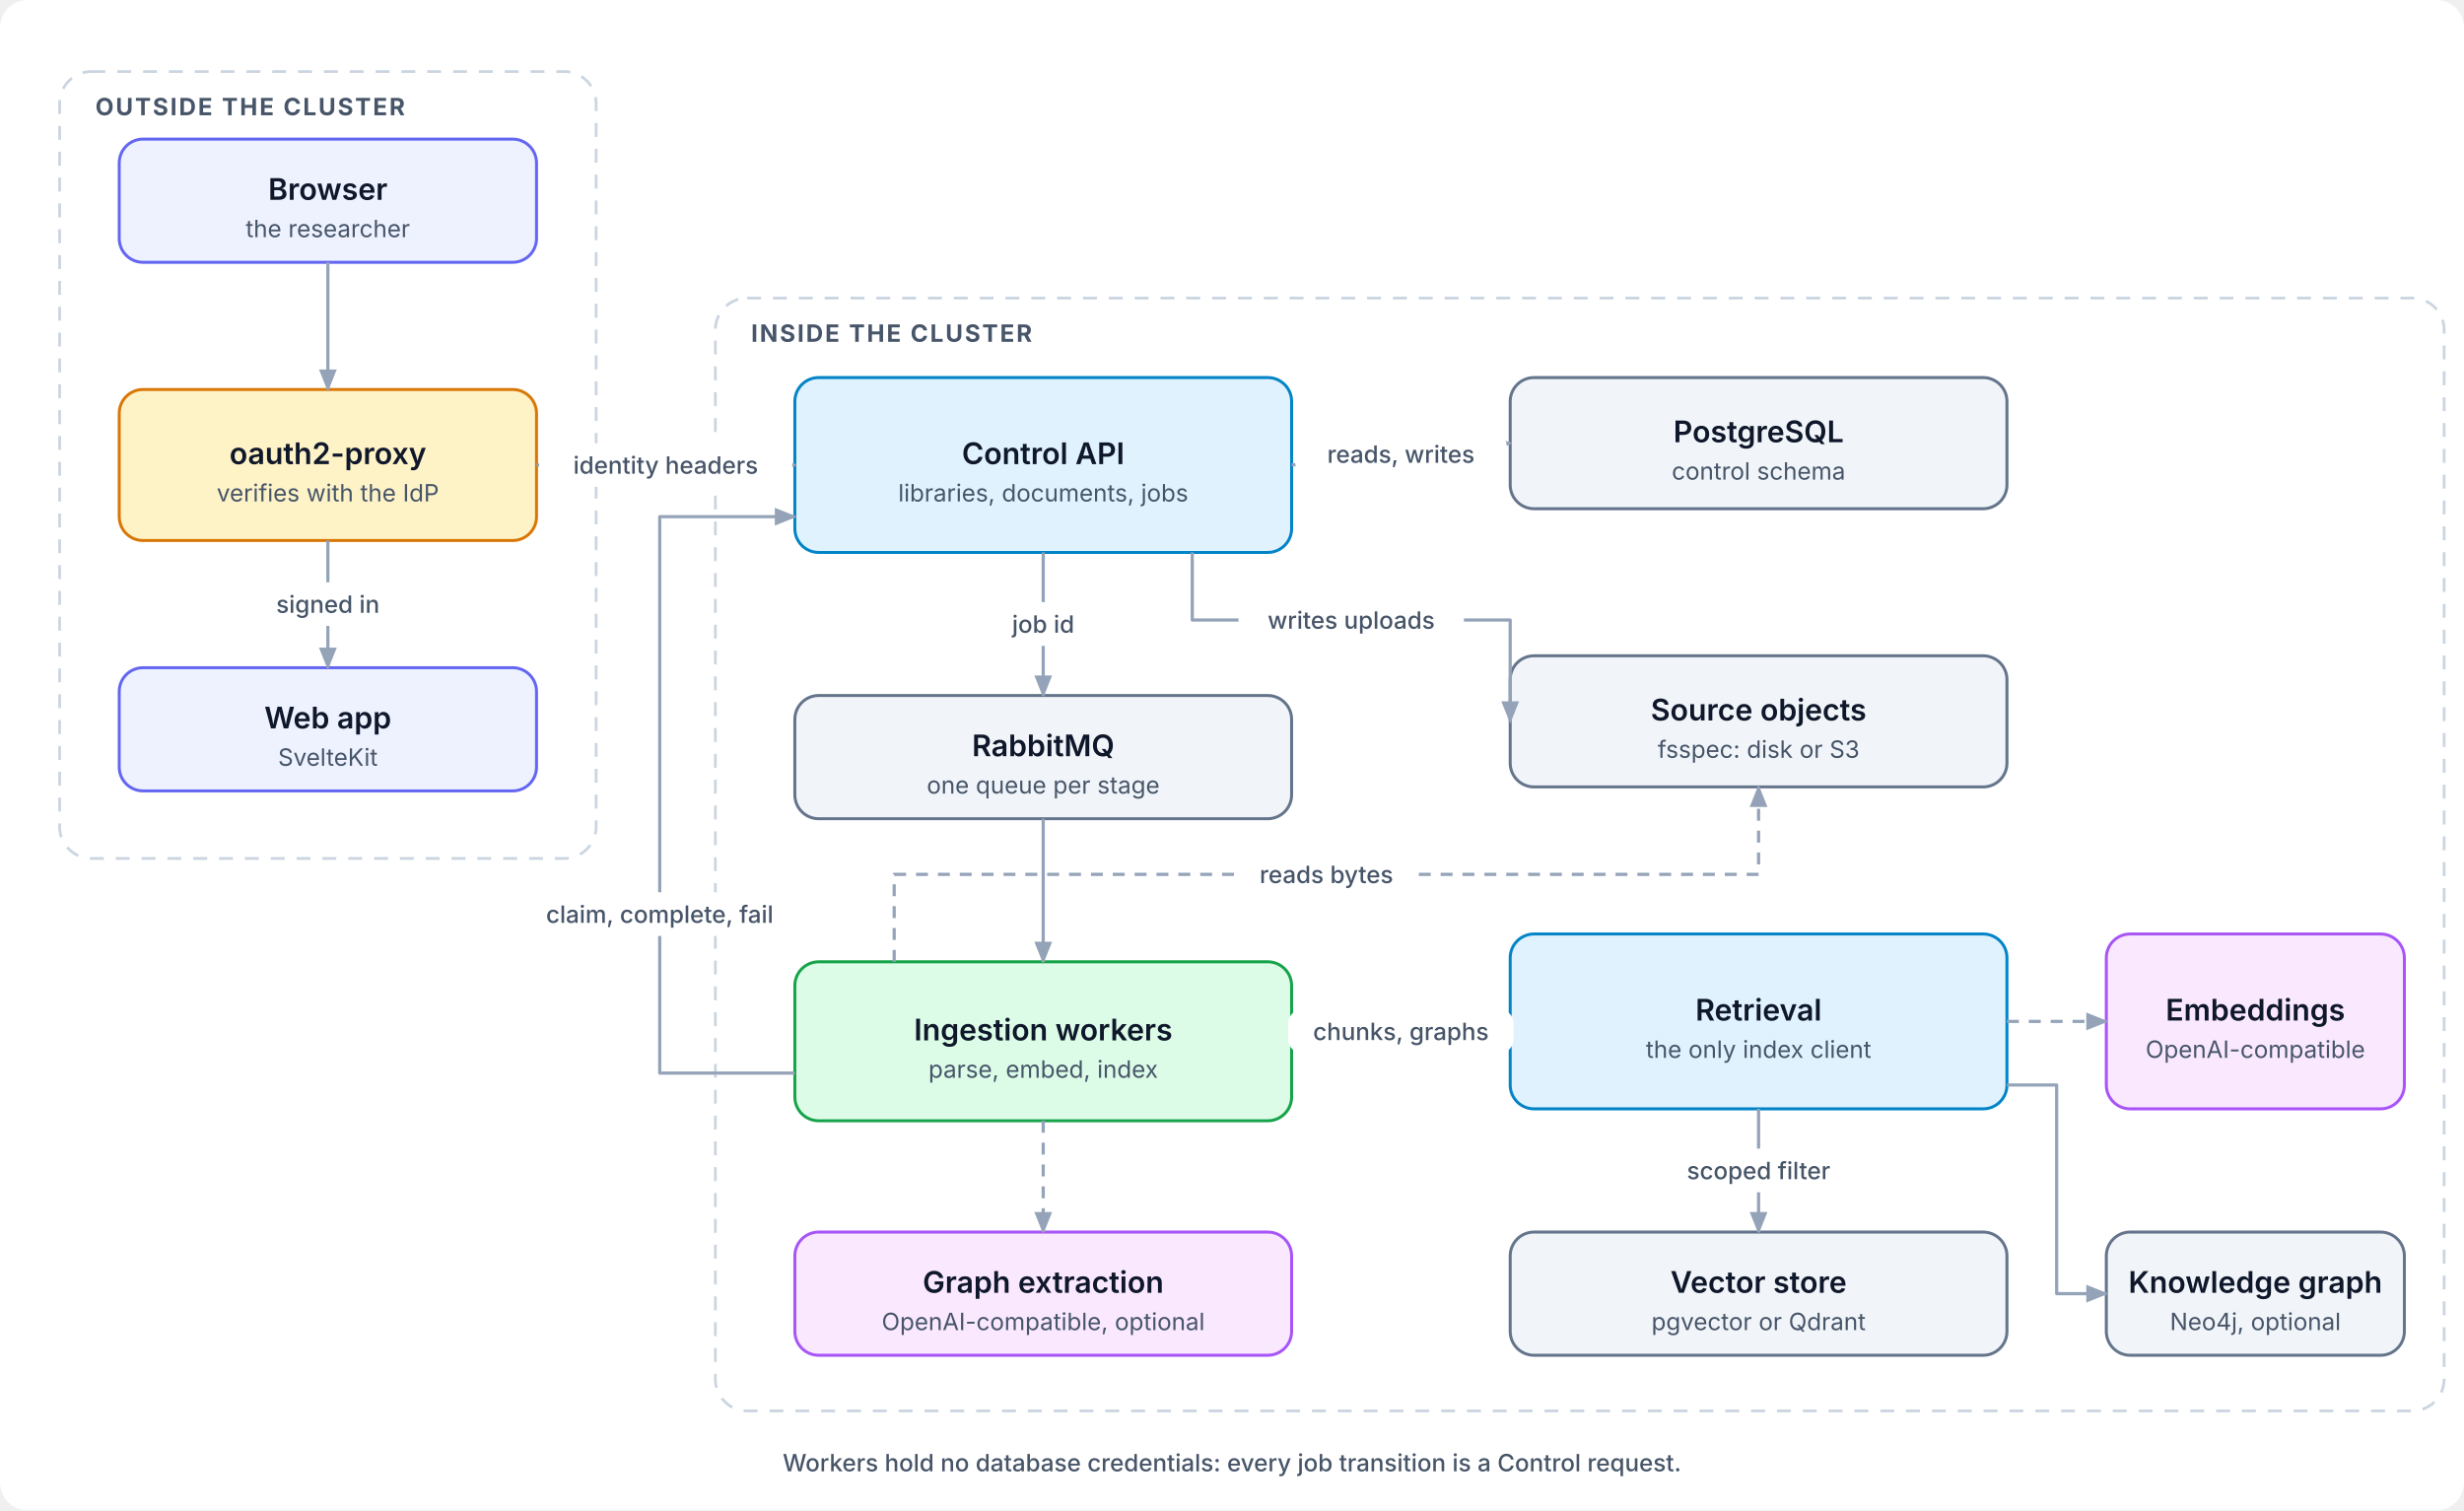
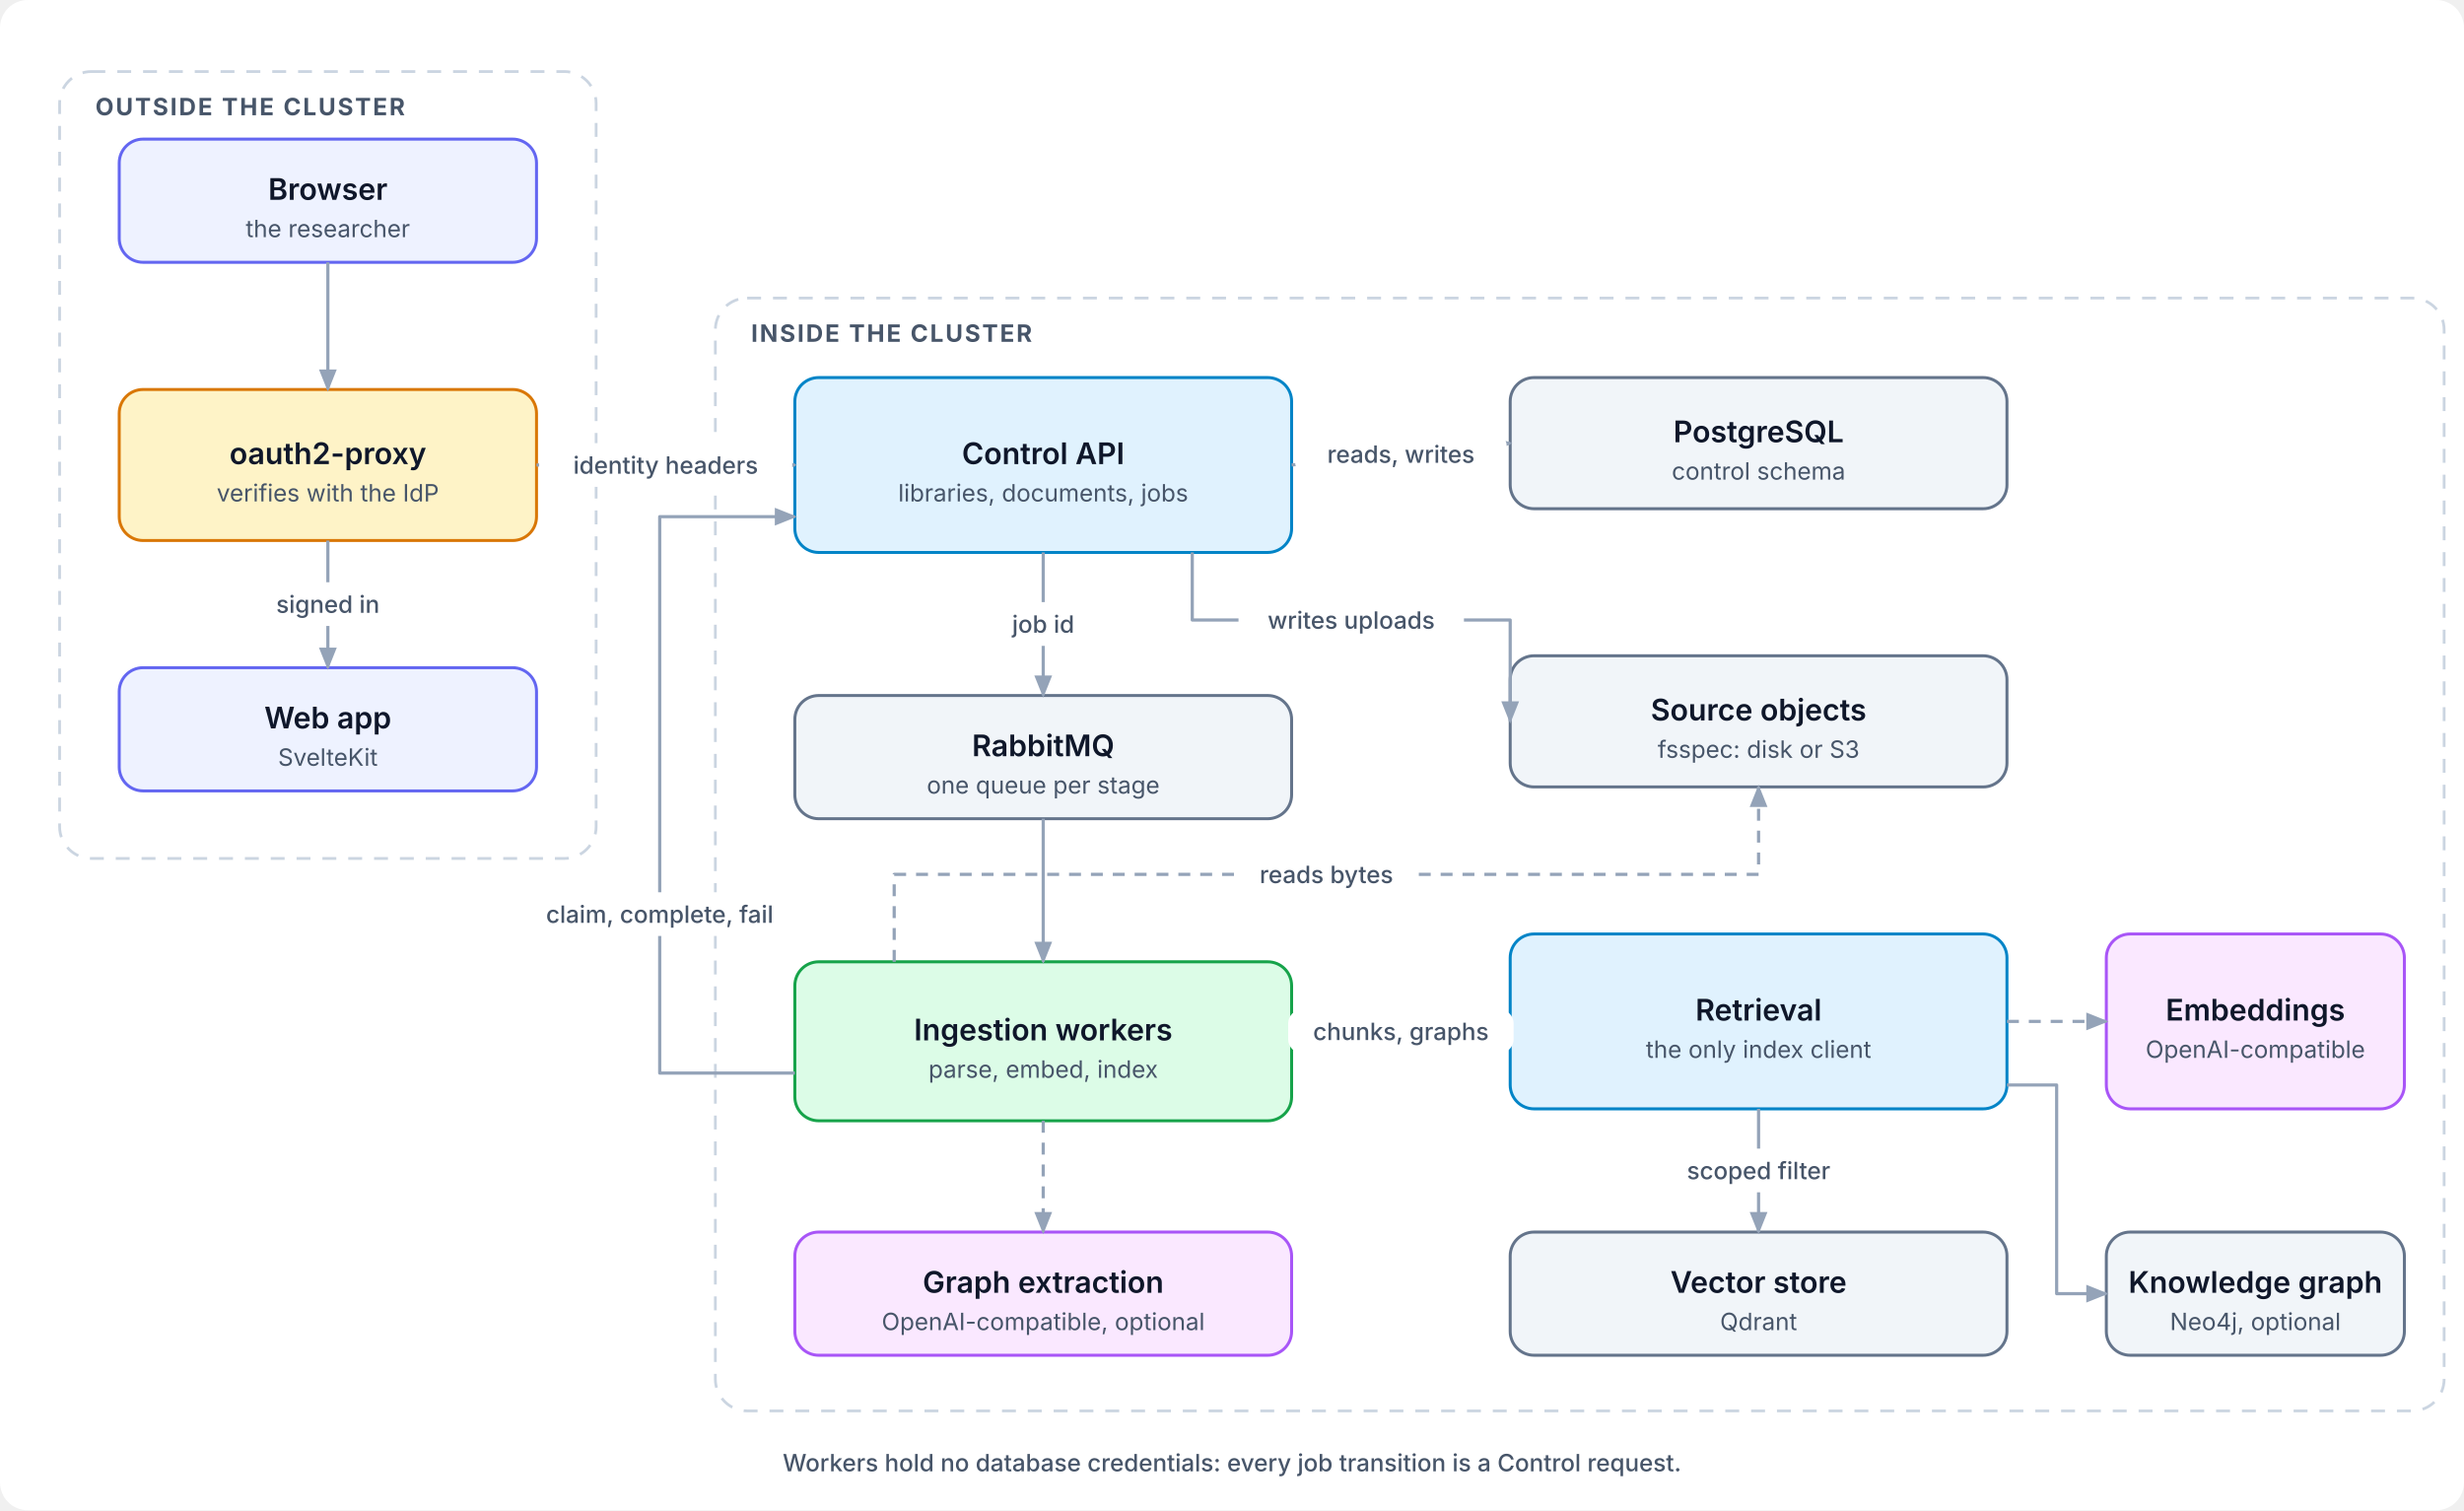
<svg xmlns="http://www.w3.org/2000/svg" viewBox="0 0 1240 760" width="1240" height="760" role="img" aria-label="Primer system architecture">
  <defs>
    <marker id="arrow" viewBox="0 0 10 10" refX="9" refY="5" markerWidth="7" markerHeight="7" orient="auto-start-reverse">
      <path d="M 0 1 L 10 5 L 0 9 z" class="edge-head" />
    </marker>
  </defs>
  <style>
    .ink { fill: #0f172a; }
    .ink-muted { fill: #475569; }
    .edge { stroke: #94a3b8; }
    .edge-head { fill: #94a3b8; }
    .group { fill: none; stroke: #cbd5e1; }
    .chip { fill: #ffffff; }
    .node rect { fill-opacity: 1.0; }
  </style>
  <rect width="1240" height="760" fill="#ffffff" rx="14" />
  <g>
    <rect x="360" y="150" width="870" height="560" rx="16" class="group" stroke-dasharray="7 6" stroke-width="1.4" />
    <text x="378" y="172" font-family="ui-sans-serif, -apple-system, BlinkMacSystemFont, 'Segoe UI', Inter, Roboto, Helvetica, Arial, sans-serif" font-size="12" font-weight="700" letter-spacing="0.08em" class="ink-muted">INSIDE THE CLUSTER</text>
  </g>
  <g>
    <rect x="30" y="36" width="270" height="396" rx="16" class="group" stroke-dasharray="7 6" stroke-width="1.4" />
    <text x="48" y="58" font-family="ui-sans-serif, -apple-system, BlinkMacSystemFont, 'Segoe UI', Inter, Roboto, Helvetica, Arial, sans-serif" font-size="12" font-weight="700" letter-spacing="0.08em" class="ink-muted">OUTSIDE THE CLUSTER</text>
  </g>
  <g class="node">
    <rect x="60" y="70" width="210" height="62" rx="12" fill="#eef2ff" stroke="#6366f1" stroke-width="1.5" class="fill-client" />
    <text x="165.0" y="95.0" text-anchor="middle" dominant-baseline="middle" font-family="ui-sans-serif, -apple-system, BlinkMacSystemFont, 'Segoe UI', Inter, Roboto, Helvetica, Arial, sans-serif" font-size="15" font-weight="600" class="ink">Browser</text>
    <text x="165.0" y="115.0" text-anchor="middle" dominant-baseline="middle" font-family="ui-sans-serif, -apple-system, BlinkMacSystemFont, 'Segoe UI', Inter, Roboto, Helvetica, Arial, sans-serif" font-size="12" class="ink-muted">the researcher</text>
  </g>
  <g class="node">
    <rect x="60" y="196" width="210" height="76" rx="12" fill="#fef3c7" stroke="#d97706" stroke-width="1.5" class="fill-edge" />
    <text x="165.0" y="228.0" text-anchor="middle" dominant-baseline="middle" font-family="ui-sans-serif, -apple-system, BlinkMacSystemFont, 'Segoe UI', Inter, Roboto, Helvetica, Arial, sans-serif" font-size="15" font-weight="600" class="ink">oauth2-proxy</text>
    <text x="165.0" y="248.0" text-anchor="middle" dominant-baseline="middle" font-family="ui-sans-serif, -apple-system, BlinkMacSystemFont, 'Segoe UI', Inter, Roboto, Helvetica, Arial, sans-serif" font-size="12" class="ink-muted">verifies with the IdP</text>
  </g>
  <g class="node">
    <rect x="60" y="336" width="210" height="62" rx="12" fill="#eef2ff" stroke="#6366f1" stroke-width="1.5" class="fill-client" />
    <text x="165.0" y="361.0" text-anchor="middle" dominant-baseline="middle" font-family="ui-sans-serif, -apple-system, BlinkMacSystemFont, 'Segoe UI', Inter, Roboto, Helvetica, Arial, sans-serif" font-size="15" font-weight="600" class="ink">Web app</text>
    <text x="165.0" y="381.0" text-anchor="middle" dominant-baseline="middle" font-family="ui-sans-serif, -apple-system, BlinkMacSystemFont, 'Segoe UI', Inter, Roboto, Helvetica, Arial, sans-serif" font-size="12" class="ink-muted">SvelteKit</text>
  </g>
  <g class="node">
    <rect x="400" y="190" width="250" height="88" rx="12" fill="#e0f2fe" stroke="#0284c7" stroke-width="1.5" class="fill-service" />
    <text x="525.0" y="228.0" text-anchor="middle" dominant-baseline="middle" font-family="ui-sans-serif, -apple-system, BlinkMacSystemFont, 'Segoe UI', Inter, Roboto, Helvetica, Arial, sans-serif" font-size="15" font-weight="600" class="ink">Control API</text>
    <text x="525.0" y="248.0" text-anchor="middle" dominant-baseline="middle" font-family="ui-sans-serif, -apple-system, BlinkMacSystemFont, 'Segoe UI', Inter, Roboto, Helvetica, Arial, sans-serif" font-size="12" class="ink-muted">libraries, documents, jobs</text>
  </g>
  <g class="node">
    <rect x="400" y="350" width="250" height="62" rx="12" fill="#f1f5f9" stroke="#64748b" stroke-width="1.5" class="fill-store" />
    <text x="525.0" y="375.0" text-anchor="middle" dominant-baseline="middle" font-family="ui-sans-serif, -apple-system, BlinkMacSystemFont, 'Segoe UI', Inter, Roboto, Helvetica, Arial, sans-serif" font-size="15" font-weight="600" class="ink">RabbitMQ</text>
    <text x="525.0" y="395.0" text-anchor="middle" dominant-baseline="middle" font-family="ui-sans-serif, -apple-system, BlinkMacSystemFont, 'Segoe UI', Inter, Roboto, Helvetica, Arial, sans-serif" font-size="12" class="ink-muted">one queue per stage</text>
  </g>
  <g class="node">
    <rect x="400" y="484" width="250" height="80" rx="12" fill="#dcfce7" stroke="#16a34a" stroke-width="1.5" class="fill-worker" />
    <text x="525.0" y="518.0" text-anchor="middle" dominant-baseline="middle" font-family="ui-sans-serif, -apple-system, BlinkMacSystemFont, 'Segoe UI', Inter, Roboto, Helvetica, Arial, sans-serif" font-size="15" font-weight="600" class="ink">Ingestion workers</text>
    <text x="525.0" y="538.0" text-anchor="middle" dominant-baseline="middle" font-family="ui-sans-serif, -apple-system, BlinkMacSystemFont, 'Segoe UI', Inter, Roboto, Helvetica, Arial, sans-serif" font-size="12" class="ink-muted">parse, embed, index</text>
  </g>
  <g class="node">
    <rect x="760" y="190" width="250" height="66" rx="12" fill="#f1f5f9" stroke="#64748b" stroke-width="1.5" class="fill-store" />
    <text x="885.0" y="217.0" text-anchor="middle" dominant-baseline="middle" font-family="ui-sans-serif, -apple-system, BlinkMacSystemFont, 'Segoe UI', Inter, Roboto, Helvetica, Arial, sans-serif" font-size="15" font-weight="600" class="ink">PostgreSQL</text>
    <text x="885.0" y="237.0" text-anchor="middle" dominant-baseline="middle" font-family="ui-sans-serif, -apple-system, BlinkMacSystemFont, 'Segoe UI', Inter, Roboto, Helvetica, Arial, sans-serif" font-size="12" class="ink-muted">control schema</text>
  </g>
  <g class="node">
    <rect x="760" y="330" width="250" height="66" rx="12" fill="#f1f5f9" stroke="#64748b" stroke-width="1.5" class="fill-store" />
    <text x="885.0" y="357.0" text-anchor="middle" dominant-baseline="middle" font-family="ui-sans-serif, -apple-system, BlinkMacSystemFont, 'Segoe UI', Inter, Roboto, Helvetica, Arial, sans-serif" font-size="15" font-weight="600" class="ink">Source objects</text>
    <text x="885.0" y="377.0" text-anchor="middle" dominant-baseline="middle" font-family="ui-sans-serif, -apple-system, BlinkMacSystemFont, 'Segoe UI', Inter, Roboto, Helvetica, Arial, sans-serif" font-size="12" class="ink-muted">fsspec: disk or S3</text>
  </g>
  <g class="node">
    <rect x="760" y="470" width="250" height="88" rx="12" fill="#e0f2fe" stroke="#0284c7" stroke-width="1.5" class="fill-service" />
    <text x="885.0" y="508.0" text-anchor="middle" dominant-baseline="middle" font-family="ui-sans-serif, -apple-system, BlinkMacSystemFont, 'Segoe UI', Inter, Roboto, Helvetica, Arial, sans-serif" font-size="15" font-weight="600" class="ink">Retrieval</text>
    <text x="885.0" y="528.0" text-anchor="middle" dominant-baseline="middle" font-family="ui-sans-serif, -apple-system, BlinkMacSystemFont, 'Segoe UI', Inter, Roboto, Helvetica, Arial, sans-serif" font-size="12" class="ink-muted">the only index client</text>
  </g>
  <g class="node">
    <rect x="760" y="620" width="250" height="62" rx="12" fill="#f1f5f9" stroke="#64748b" stroke-width="1.5" class="fill-store" />
    <text x="885.0" y="645.0" text-anchor="middle" dominant-baseline="middle" font-family="ui-sans-serif, -apple-system, BlinkMacSystemFont, 'Segoe UI', Inter, Roboto, Helvetica, Arial, sans-serif" font-size="15" font-weight="600" class="ink">Vector store</text>
-     <text x="885.0" y="665.0" text-anchor="middle" dominant-baseline="middle" font-family="ui-sans-serif, -apple-system, BlinkMacSystemFont, 'Segoe UI', Inter, Roboto, Helvetica, Arial, sans-serif" font-size="12" class="ink-muted">pgvector or Qdrant</text>
+     <text x="885.0" y="665.0" text-anchor="middle" dominant-baseline="middle" font-family="ui-sans-serif, -apple-system, BlinkMacSystemFont, 'Segoe UI', Inter, Roboto, Helvetica, Arial, sans-serif" font-size="12" class="ink-muted">Qdrant</text>
  </g>
  <g class="node">
    <rect x="1060" y="470" width="150" height="88" rx="12" fill="#fae8ff" stroke="#a855f7" stroke-width="1.5" class="fill-external" />
    <text x="1135.0" y="508.0" text-anchor="middle" dominant-baseline="middle" font-family="ui-sans-serif, -apple-system, BlinkMacSystemFont, 'Segoe UI', Inter, Roboto, Helvetica, Arial, sans-serif" font-size="15" font-weight="600" class="ink">Embeddings</text>
    <text x="1135.0" y="528.0" text-anchor="middle" dominant-baseline="middle" font-family="ui-sans-serif, -apple-system, BlinkMacSystemFont, 'Segoe UI', Inter, Roboto, Helvetica, Arial, sans-serif" font-size="12" class="ink-muted">OpenAI-compatible</text>
  </g>
  <g class="node">
    <rect x="1060" y="620" width="150" height="62" rx="12" fill="#f1f5f9" stroke="#64748b" stroke-width="1.5" class="fill-store" />
    <text x="1135.0" y="645.0" text-anchor="middle" dominant-baseline="middle" font-family="ui-sans-serif, -apple-system, BlinkMacSystemFont, 'Segoe UI', Inter, Roboto, Helvetica, Arial, sans-serif" font-size="15" font-weight="600" class="ink">Knowledge graph</text>
    <text x="1135.0" y="665.0" text-anchor="middle" dominant-baseline="middle" font-family="ui-sans-serif, -apple-system, BlinkMacSystemFont, 'Segoe UI', Inter, Roboto, Helvetica, Arial, sans-serif" font-size="12" class="ink-muted">Neo4j, optional</text>
  </g>
  <g class="node">
    <rect x="400" y="620" width="250" height="62" rx="12" fill="#fae8ff" stroke="#a855f7" stroke-width="1.5" class="fill-external" />
    <text x="525.0" y="645.0" text-anchor="middle" dominant-baseline="middle" font-family="ui-sans-serif, -apple-system, BlinkMacSystemFont, 'Segoe UI', Inter, Roboto, Helvetica, Arial, sans-serif" font-size="15" font-weight="600" class="ink">Graph extraction</text>
    <text x="525.0" y="665.0" text-anchor="middle" dominant-baseline="middle" font-family="ui-sans-serif, -apple-system, BlinkMacSystemFont, 'Segoe UI', Inter, Roboto, Helvetica, Arial, sans-serif" font-size="12" class="ink-muted">OpenAI-compatible, optional</text>
  </g>
  <path d="M 165.0 132 L 165.0 196" fill="none" class="edge" stroke-width="1.6" marker-end="url(#arrow)" />
  <path d="M 165.0 272 L 165.0 336" fill="none" class="edge" stroke-width="1.6" marker-end="url(#arrow)" />
  <rect x="125.68" y="293.0" width="78.64" height="22" rx="7" class="chip" />
  <text x="165.0" y="304.0" text-anchor="middle" dominant-baseline="middle" font-family="ui-sans-serif, -apple-system, BlinkMacSystemFont, 'Segoe UI', Inter, Roboto, Helvetica, Arial, sans-serif" font-size="12" font-weight="500" class="ink-muted">signed in</text>
  <path d="M 270 234.0 L 400 234.0" fill="none" class="edge" stroke-width="1.6" marker-end="url(#arrow)" />
  <rect x="271.32" y="223.0" width="127.36" height="22" rx="7" class="chip" />
  <text x="335.0" y="234.0" text-anchor="middle" dominant-baseline="middle" font-family="ui-sans-serif, -apple-system, BlinkMacSystemFont, 'Segoe UI', Inter, Roboto, Helvetica, Arial, sans-serif" font-size="12" font-weight="500" class="ink-muted">identity headers</text>
  <path d="M 525.0 278 L 525.0 350" fill="none" class="edge" stroke-width="1.6" marker-end="url(#arrow)" />
  <rect x="496.12" y="303.0" width="57.76" height="22" rx="7" class="chip" />
  <text x="525.0" y="314.0" text-anchor="middle" dominant-baseline="middle" font-family="ui-sans-serif, -apple-system, BlinkMacSystemFont, 'Segoe UI', Inter, Roboto, Helvetica, Arial, sans-serif" font-size="12" font-weight="500" class="ink-muted">job id</text>
  <path d="M 525.0 412 L 525.0 484" fill="none" class="edge" stroke-width="1.6" marker-end="url(#arrow)" />
  <path d="M 650 234.0 L 760 223.0" fill="none" class="edge" stroke-width="1.6" marker-end="url(#arrow)" />
  <rect x="651.76" y="217.5" width="106.48" height="22" rx="7" class="chip" />
  <text x="705.0" y="228.5" text-anchor="middle" dominant-baseline="middle" font-family="ui-sans-serif, -apple-system, BlinkMacSystemFont, 'Segoe UI', Inter, Roboto, Helvetica, Arial, sans-serif" font-size="12" font-weight="500" class="ink-muted">reads, writes</text>
  <path d="M 650 524.0 L 760 514.0" fill="none" class="edge" stroke-width="1.6" marker-end="url(#arrow)" />
  <rect x="648.28" y="508.0" width="113.44" height="22" rx="7" class="chip" />
  <text x="705.0" y="519.0" text-anchor="middle" dominant-baseline="middle" font-family="ui-sans-serif, -apple-system, BlinkMacSystemFont, 'Segoe UI', Inter, Roboto, Helvetica, Arial, sans-serif" font-size="12" font-weight="500" class="ink-muted">chunks, graphs</text>
  <path d="M 525.0 564 L 525.0 620" fill="none" class="edge" stroke-width="1.6" stroke-dasharray="6 5" marker-end="url(#arrow)" />
  <path d="M 885.0 558 L 885.0 620" fill="none" class="edge" stroke-width="1.6" marker-end="url(#arrow)" />
  <rect x="831.76" y="578.0" width="106.48" height="22" rx="7" class="chip" />
  <text x="885.0" y="589.0" text-anchor="middle" dominant-baseline="middle" font-family="ui-sans-serif, -apple-system, BlinkMacSystemFont, 'Segoe UI', Inter, Roboto, Helvetica, Arial, sans-serif" font-size="12" font-weight="500" class="ink-muted">scoped filter</text>
  <path d="M 1010 514.0 L 1060 514.0" fill="none" class="edge" stroke-width="1.6" stroke-dasharray="6 5" marker-end="url(#arrow)" />
  <path d="M 1010 546 L 1035 546 L 1035 651.0 L 1060 651.0" fill="none" class="edge" stroke-width="1.6" marker-end="url(#arrow)" stroke-linejoin="round" />
  <path d="M 600 278 L 600 312 L 760 312 L 760 363.0" fill="none" class="edge" stroke-width="1.6" marker-end="url(#arrow)" stroke-linejoin="round" />
  <rect x="623.28" y="301.0" width="113.44" height="22" rx="7" class="chip" />
  <text x="680.0" y="312.0" text-anchor="middle" dominant-baseline="middle" font-family="ui-sans-serif, -apple-system, BlinkMacSystemFont, 'Segoe UI', Inter, Roboto, Helvetica, Arial, sans-serif" font-size="12" font-weight="500" class="ink-muted">writes uploads</text>
  <path d="M 450 484 L 450 440 L 885.0 440 L 885.0 396" fill="none" class="edge" stroke-width="1.6" stroke-dasharray="6 5" marker-end="url(#arrow)" stroke-linejoin="round" />
  <rect x="621.22" y="429.0" width="92.56" height="22" rx="7" class="chip" />
  <text x="667.5" y="440.0" text-anchor="middle" dominant-baseline="middle" font-family="ui-sans-serif, -apple-system, BlinkMacSystemFont, 'Segoe UI', Inter, Roboto, Helvetica, Arial, sans-serif" font-size="12" font-weight="500" class="ink-muted">reads bytes</text>
  <path d="M 400 540.0 L 332 540.0 L 332 260.0 L 400 260.0" fill="none" class="edge" stroke-width="1.6" marker-end="url(#arrow)" stroke-linejoin="round" />
  <rect x="250.92" y="449.0" width="162.16" height="22" rx="7" class="chip" />
  <text x="332.0" y="460.0" text-anchor="middle" dominant-baseline="middle" font-family="ui-sans-serif, -apple-system, BlinkMacSystemFont, 'Segoe UI', Inter, Roboto, Helvetica, Arial, sans-serif" font-size="12" font-weight="500" class="ink-muted">claim, complete, fail</text>
  <text x="620" y="736" text-anchor="middle" dominant-baseline="middle" font-family="ui-sans-serif, -apple-system, BlinkMacSystemFont, 'Segoe UI', Inter, Roboto, Helvetica, Arial, sans-serif" font-size="12" font-weight="500" class="ink-muted">Workers hold no database credentials: every job transition is a Control request.</text>
</svg>
